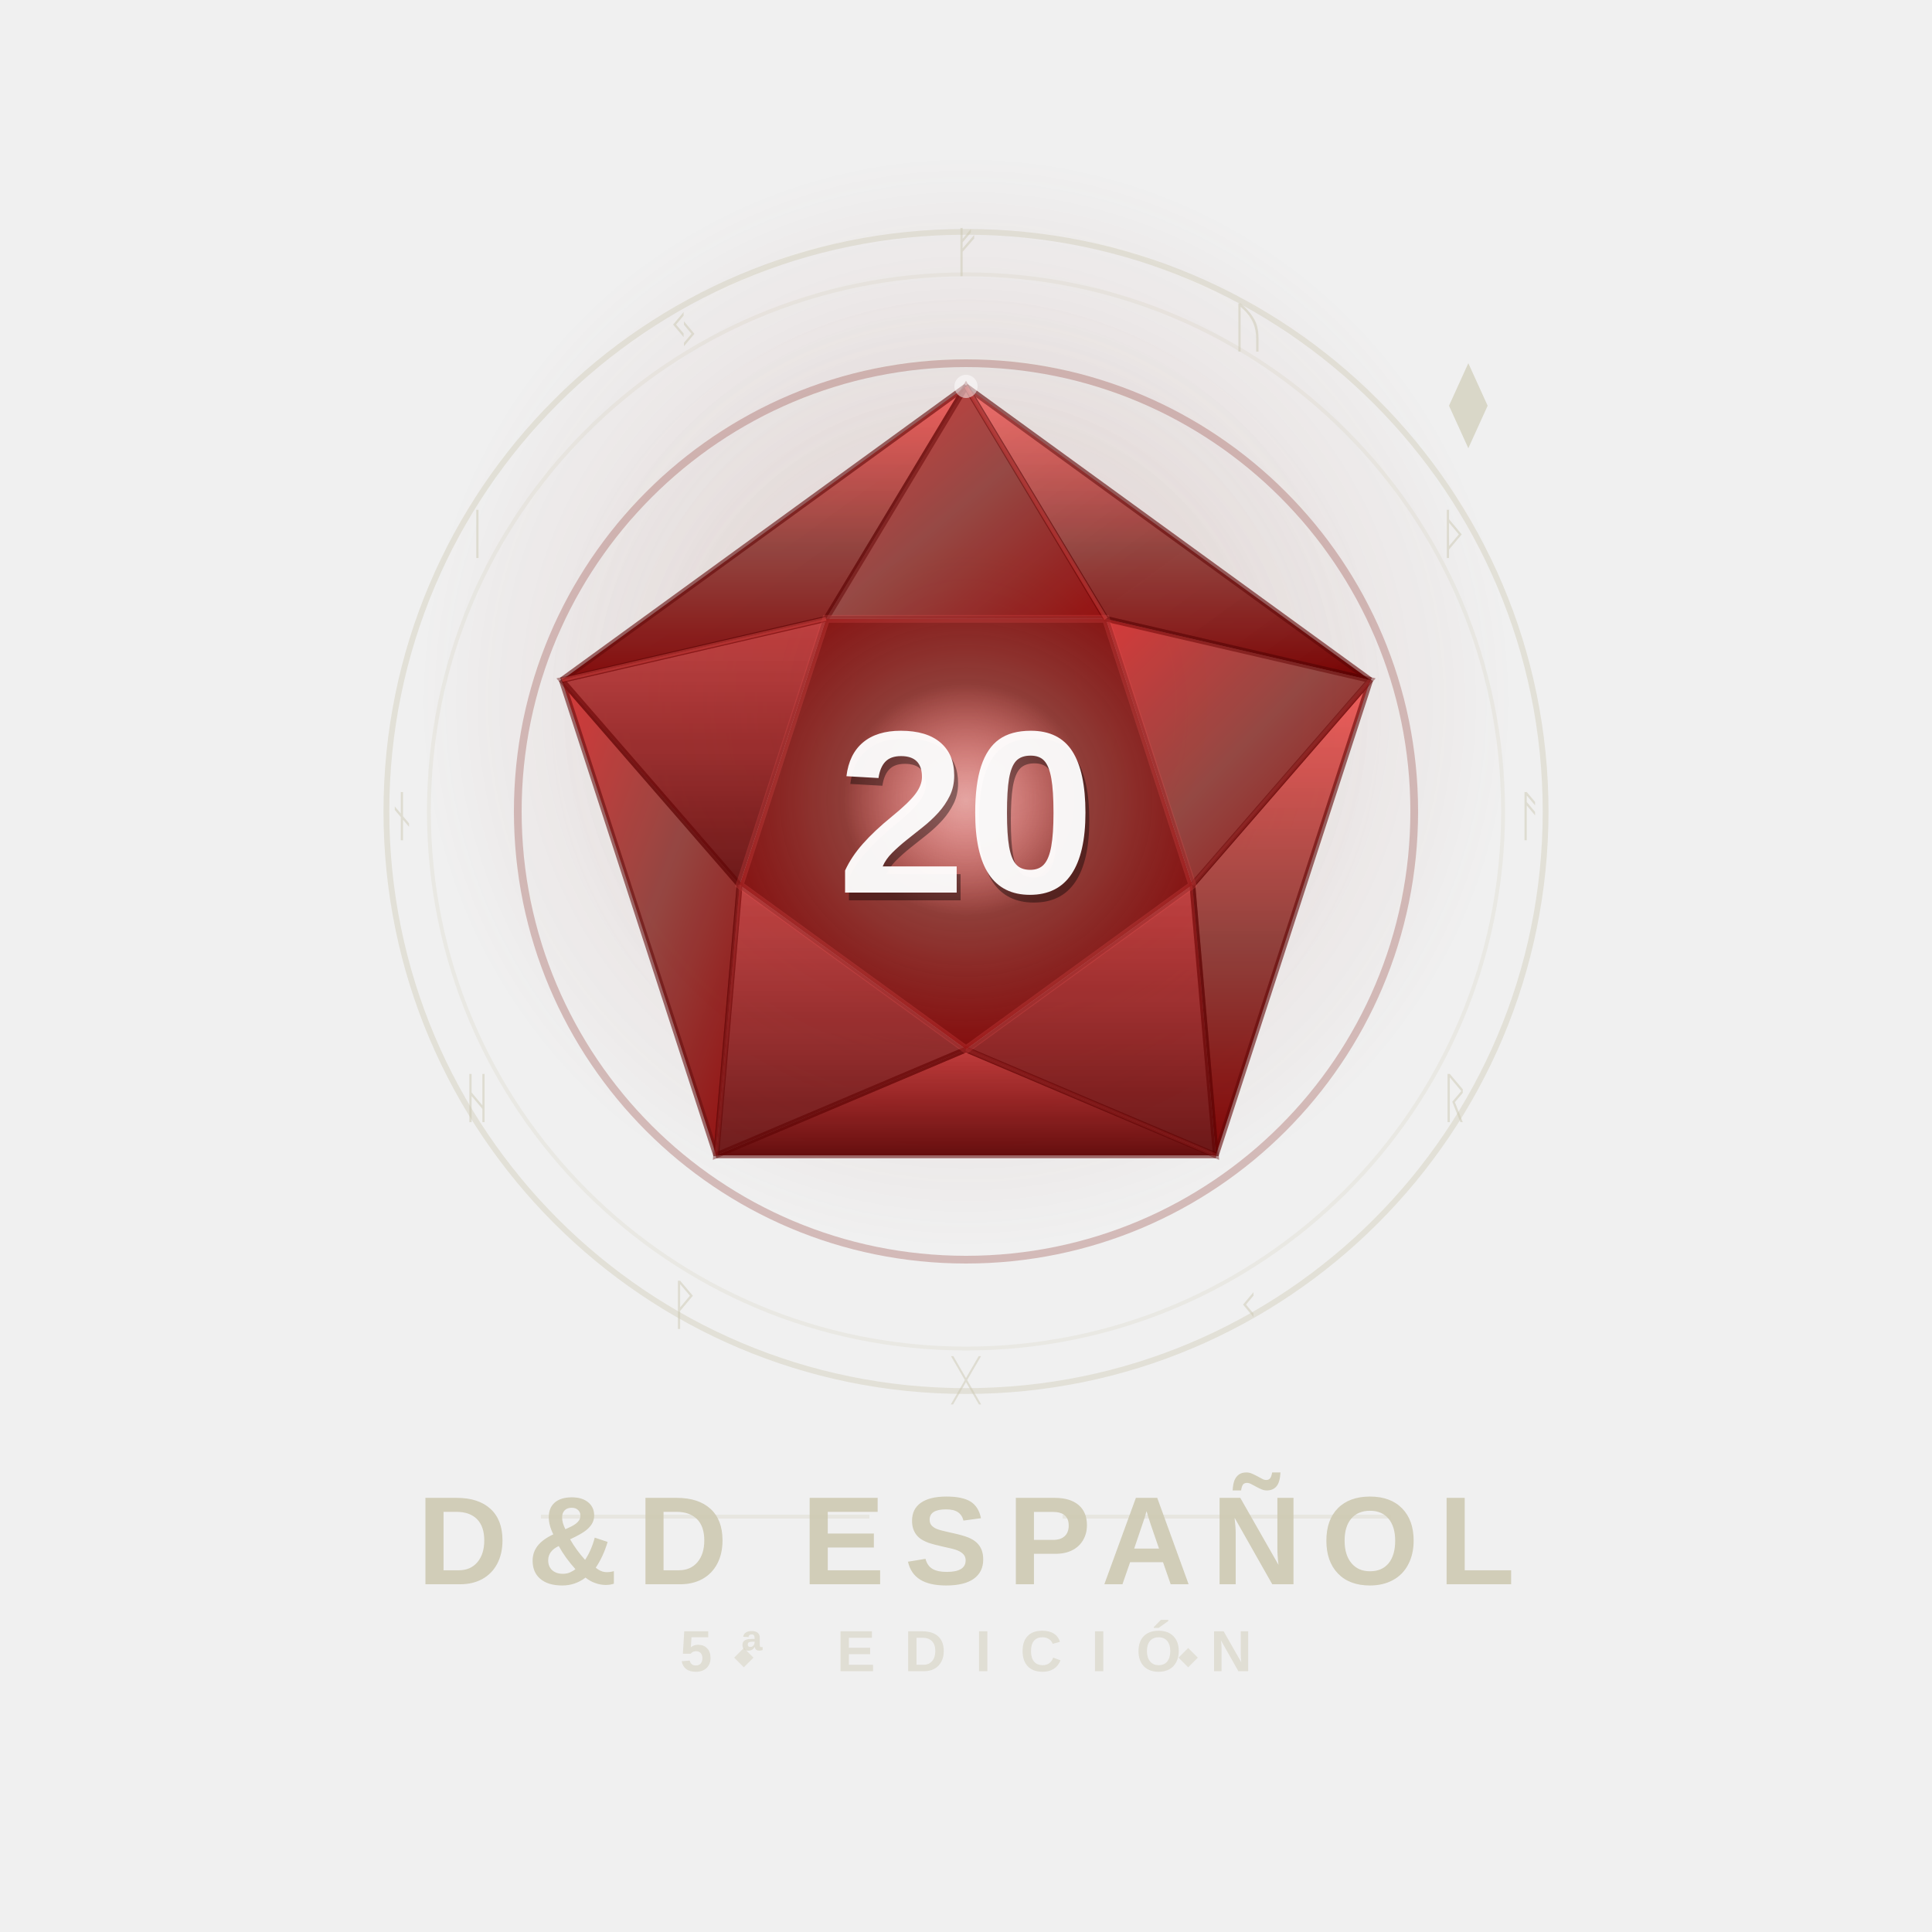
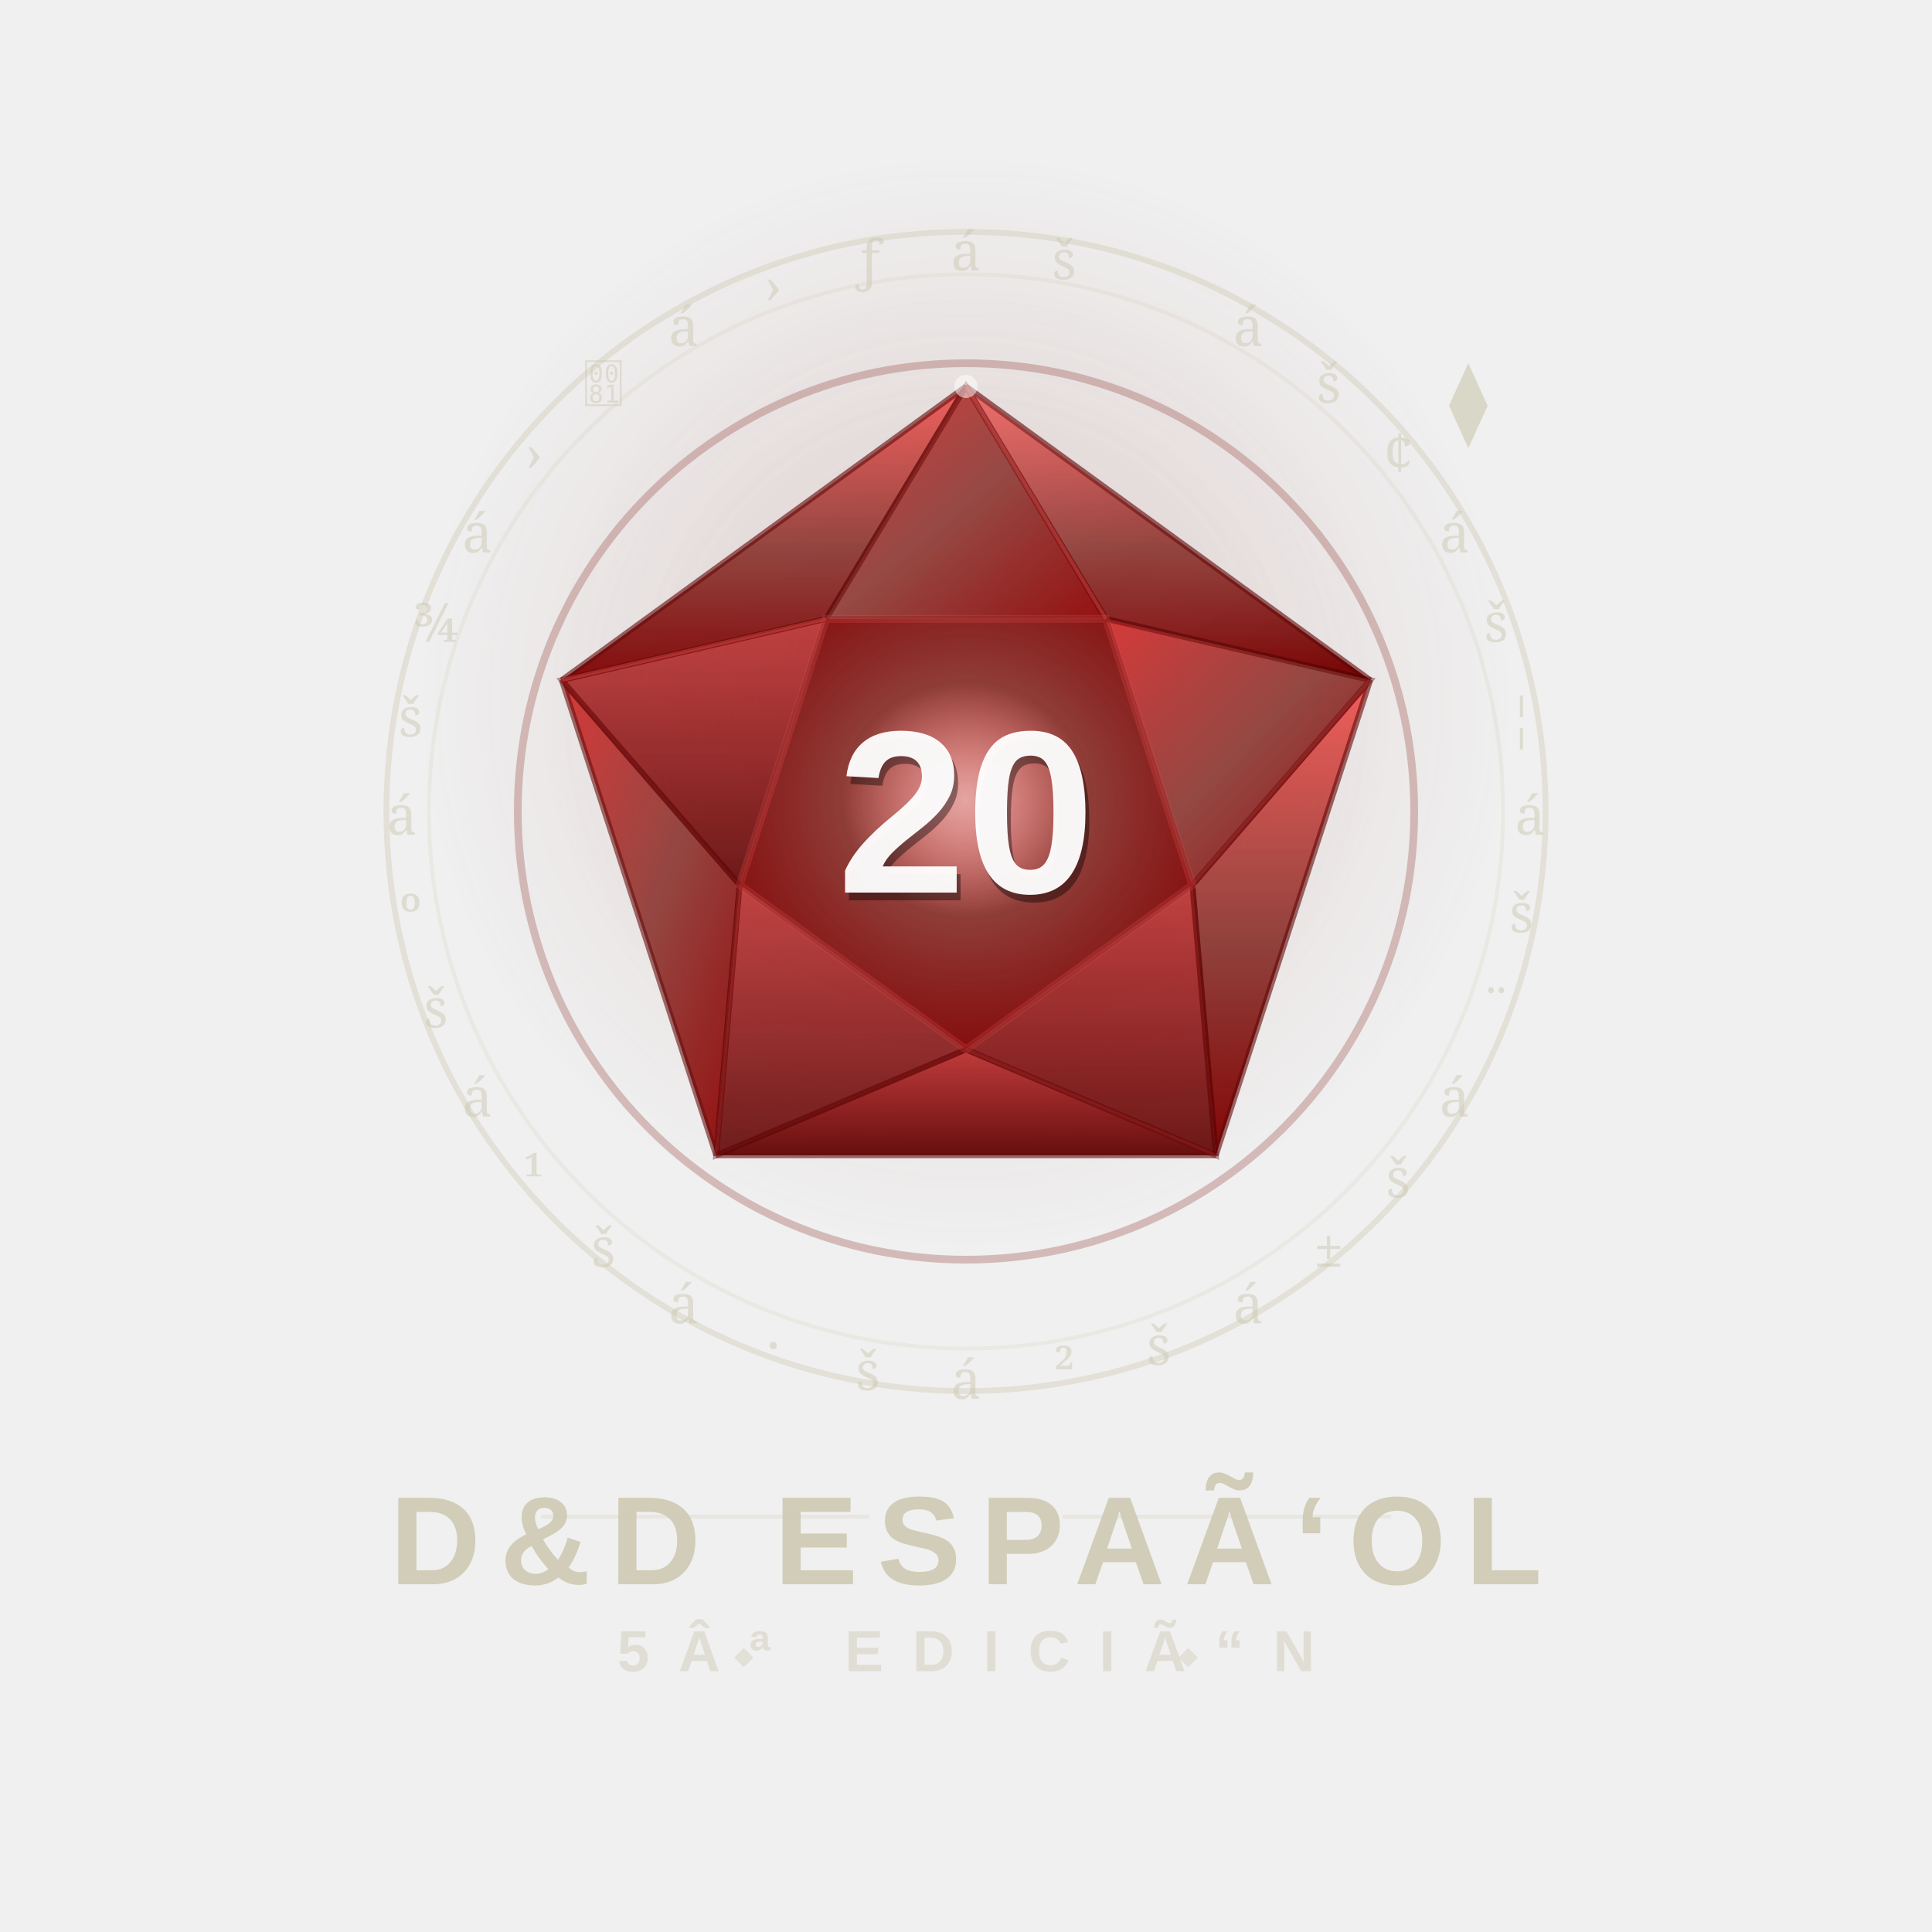
<svg xmlns="http://www.w3.org/2000/svg" width="512" height="512" viewBox="0 0 512 512">
  <defs>
    <radialGradient id="splashBg" cx="50%" cy="40%" r="70%">
      <stop offset="0%" stop-color="#272519" />
      <stop offset="100%" stop-color="#17160F" />
    </radialGradient>
    <linearGradient id="sFaceHL" x1="50%" y1="0%" x2="50%" y2="100%">
      <stop offset="0%" stop-color="#ef5350" stop-opacity="0.95" />
      <stop offset="55%" stop-color="#8f3d38" />
      <stop offset="100%" stop-color="#7f0000" />
    </linearGradient>
    <linearGradient id="sFaceMain" x1="0%" y1="0%" x2="100%" y2="100%">
      <stop offset="0%" stop-color="#d32f2f" />
      <stop offset="50%" stop-color="#8f3d38" />
      <stop offset="100%" stop-color="#8e0000" />
    </linearGradient>
    <linearGradient id="sFaceSH" x1="50%" y1="0%" x2="50%" y2="100%">
      <stop offset="0%" stop-color="#b71c1c" stop-opacity="0.9" />
      <stop offset="100%" stop-color="#5d0000" />
    </linearGradient>
    <radialGradient id="sCenterGrad" cx="50%" cy="42%" r="60%">
      <stop offset="0%" stop-color="#ef5350" stop-opacity="0.35" />
      <stop offset="45%" stop-color="#8f3d38" />
      <stop offset="100%" stop-color="#7f0000" stop-opacity="0.95" />
    </radialGradient>
    <linearGradient id="sEdgeShine" x1="0%" y1="0%" x2="100%" y2="100%">
      <stop offset="0%" stop-color="#ffffff" stop-opacity="0.28" />
      <stop offset="50%" stop-color="#ffffff" stop-opacity="0.06" />
      <stop offset="100%" stop-color="#000000" stop-opacity="0.18" />
    </linearGradient>
    <radialGradient id="sOuterGlow" cx="50%" cy="42%" r="40%">
      <stop offset="0%" stop-color="#8f3d38" stop-opacity="0.2" />
      <stop offset="100%" stop-color="#8f3d38" stop-opacity="0" />
    </radialGradient>
    <radialGradient id="sRuneGlow" cx="50%" cy="42%" r="35%">
      <stop offset="0%" stop-color="#CDC9B2" stop-opacity="0.12" />
      <stop offset="100%" stop-color="#CDC9B2" stop-opacity="0" />
    </radialGradient>
  </defs>
  <rect width="512" height="512" fill="transparent" />
  <circle cx="256" cy="215.04" r="179.2" fill="url(#sOuterGlow)" />
  <circle cx="256" cy="215.04" r="158.72" fill="url(#sRuneGlow)" />
  <circle cx="256" cy="215.04" r="153.6" fill="none" stroke="#CDC9B2" stroke-width="1.536" stroke-opacity="0.4" />
  <circle cx="256" cy="215.04" r="142.336" fill="none" stroke="#CDC9B2" stroke-width="1.024" stroke-opacity="0.2" />
-   <text x="256.0" y="71.7" text-anchor="middle" font-size="14.336" font-family="serif" fill="#CDC9B2" fill-opacity="0.5">ᚠ</text>
-   <text x="330.8" y="91.7" text-anchor="middle" font-size="14.336" font-family="serif" fill="#CDC9B2" fill-opacity="0.5">ᚢ</text>
-   <text x="385.5" y="146.4" text-anchor="middle" font-size="14.336" font-family="serif" fill="#CDC9B2" fill-opacity="0.5">ᚦ</text>
-   <text x="405.5" y="221.2" text-anchor="middle" font-size="14.336" font-family="serif" fill="#CDC9B2" fill-opacity="0.5">ᚨ</text>
-   <text x="385.5" y="295.9" text-anchor="middle" font-size="14.336" font-family="serif" fill="#CDC9B2" fill-opacity="0.5">ᚱ</text>
-   <text x="330.8" y="350.7" text-anchor="middle" font-size="14.336" font-family="serif" fill="#CDC9B2" fill-opacity="0.5">ᚲ</text>
-   <text x="256.0" y="370.7" text-anchor="middle" font-size="14.336" font-family="serif" fill="#CDC9B2" fill-opacity="0.5">ᚷ</text>
-   <text x="181.2" y="350.7" text-anchor="middle" font-size="14.336" font-family="serif" fill="#CDC9B2" fill-opacity="0.5">ᚹ</text>
-   <text x="126.5" y="295.9" text-anchor="middle" font-size="14.336" font-family="serif" fill="#CDC9B2" fill-opacity="0.5">ᚺ</text>
-   <text x="106.5" y="221.2" text-anchor="middle" font-size="14.336" font-family="serif" fill="#CDC9B2" fill-opacity="0.5">ᚾ</text>
-   <text x="126.5" y="146.4" text-anchor="middle" font-size="14.336" font-family="serif" fill="#CDC9B2" fill-opacity="0.5">ᛁ</text>
-   <text x="181.2" y="91.7" text-anchor="middle" font-size="14.336" font-family="serif" fill="#CDC9B2" fill-opacity="0.5">ᛃ</text>
+   <text x="256.0" y="71.7" text-anchor="middle" font-size="14.336" font-family="serif" fill="#CDC9B2" fill-opacity="0.5">á</text>
+   <text x="282.0" y="74.0" text-anchor="middle" font-size="14.336" font-family="serif" fill="#CDC9B2" fill-opacity="0.5">š</text>
+   <text x="307.1" y="80.7" text-anchor="middle" font-size="14.336" font-family="serif" fill="#CDC9B2" fill-opacity="0.5"> </text>
+   <text x="330.8" y="91.7" text-anchor="middle" font-size="14.336" font-family="serif" fill="#CDC9B2" fill-opacity="0.5">á</text>
+   <text x="352.1" y="106.7" text-anchor="middle" font-size="14.336" font-family="serif" fill="#CDC9B2" fill-opacity="0.5">š</text>
+   <text x="370.5" y="125.1" text-anchor="middle" font-size="14.336" font-family="serif" fill="#CDC9B2" fill-opacity="0.5">¢</text>
+   <text x="385.5" y="146.4" text-anchor="middle" font-size="14.336" font-family="serif" fill="#CDC9B2" fill-opacity="0.5">á</text>
+   <text x="396.5" y="170.1" text-anchor="middle" font-size="14.336" font-family="serif" fill="#CDC9B2" fill-opacity="0.5">š</text>
+   <text x="403.2" y="195.2" text-anchor="middle" font-size="14.336" font-family="serif" fill="#CDC9B2" fill-opacity="0.5">¦</text>
+   <text x="405.5" y="221.2" text-anchor="middle" font-size="14.336" font-family="serif" fill="#CDC9B2" fill-opacity="0.5">á</text>
+   <text x="403.2" y="247.1" text-anchor="middle" font-size="14.336" font-family="serif" fill="#CDC9B2" fill-opacity="0.5">š</text>
+   <text x="396.5" y="272.3" text-anchor="middle" font-size="14.336" font-family="serif" fill="#CDC9B2" fill-opacity="0.5">¨</text>
+   <text x="385.5" y="295.9" text-anchor="middle" font-size="14.336" font-family="serif" fill="#CDC9B2" fill-opacity="0.5">á</text>
+   <text x="370.5" y="317.3" text-anchor="middle" font-size="14.336" font-family="serif" fill="#CDC9B2" fill-opacity="0.5">š</text>
+   <text x="352.1" y="335.7" text-anchor="middle" font-size="14.336" font-family="serif" fill="#CDC9B2" fill-opacity="0.5">±</text>
+   <text x="330.8" y="350.7" text-anchor="middle" font-size="14.336" font-family="serif" fill="#CDC9B2" fill-opacity="0.5">á</text>
+   <text x="307.1" y="361.7" text-anchor="middle" font-size="14.336" font-family="serif" fill="#CDC9B2" fill-opacity="0.5">š</text>
+   <text x="282.0" y="368.4" text-anchor="middle" font-size="14.336" font-family="serif" fill="#CDC9B2" fill-opacity="0.5">²</text>
+   <text x="256.0" y="370.7" text-anchor="middle" font-size="14.336" font-family="serif" fill="#CDC9B2" fill-opacity="0.5">á</text>
+   <text x="230.0" y="368.4" text-anchor="middle" font-size="14.336" font-family="serif" fill="#CDC9B2" fill-opacity="0.5">š</text>
+   <text x="204.9" y="361.7" text-anchor="middle" font-size="14.336" font-family="serif" fill="#CDC9B2" fill-opacity="0.5">·</text>
+   <text x="181.2" y="350.7" text-anchor="middle" font-size="14.336" font-family="serif" fill="#CDC9B2" fill-opacity="0.5">á</text>
+   <text x="159.9" y="335.7" text-anchor="middle" font-size="14.336" font-family="serif" fill="#CDC9B2" fill-opacity="0.5">š</text>
+   <text x="141.5" y="317.3" text-anchor="middle" font-size="14.336" font-family="serif" fill="#CDC9B2" fill-opacity="0.5">¹</text>
+   <text x="126.5" y="295.9" text-anchor="middle" font-size="14.336" font-family="serif" fill="#CDC9B2" fill-opacity="0.5">á</text>
+   <text x="115.5" y="272.3" text-anchor="middle" font-size="14.336" font-family="serif" fill="#CDC9B2" fill-opacity="0.5">š</text>
+   <text x="108.8" y="247.1" text-anchor="middle" font-size="14.336" font-family="serif" fill="#CDC9B2" fill-opacity="0.5">º</text>
+   <text x="106.5" y="221.2" text-anchor="middle" font-size="14.336" font-family="serif" fill="#CDC9B2" fill-opacity="0.5">á</text>
+   <text x="108.8" y="195.2" text-anchor="middle" font-size="14.336" font-family="serif" fill="#CDC9B2" fill-opacity="0.5">š</text>
+   <text x="115.5" y="170.1" text-anchor="middle" font-size="14.336" font-family="serif" fill="#CDC9B2" fill-opacity="0.5">¾</text>
+   <text x="126.5" y="146.4" text-anchor="middle" font-size="14.336" font-family="serif" fill="#CDC9B2" fill-opacity="0.5">á</text>
+   <text x="141.5" y="125.1" text-anchor="middle" font-size="14.336" font-family="serif" fill="#CDC9B2" fill-opacity="0.5">›</text>
+   <text x="159.9" y="106.7" text-anchor="middle" font-size="14.336" font-family="serif" fill="#CDC9B2" fill-opacity="0.5"></text>
+   <text x="181.2" y="91.7" text-anchor="middle" font-size="14.336" font-family="serif" fill="#CDC9B2" fill-opacity="0.5">á</text>
+   <text x="204.9" y="80.7" text-anchor="middle" font-size="14.336" font-family="serif" fill="#CDC9B2" fill-opacity="0.5">›</text>
+   <text x="230.0" y="74.0" text-anchor="middle" font-size="14.336" font-family="serif" fill="#CDC9B2" fill-opacity="0.5">ƒ</text>
  <circle cx="256" cy="215.04" r="118.784" fill="none" stroke="#8f3d38" stroke-width="2.048" stroke-opacity="0.3" />
  <polygon points="256.00,102.40 363.13,180.23 293.08,164.01" fill="url(#sFaceHL)" stroke="#5d0000" stroke-width="1.536" stroke-opacity="0.6" opacity="0.99" />
  <polygon points="363.13,180.23 322.21,306.17 315.99,234.53" fill="url(#sFaceHL)" stroke="#5d0000" stroke-width="1.536" stroke-opacity="0.6" opacity="0.97" />
  <polygon points="322.21,306.17 189.79,306.17 256.00,278.12" fill="url(#sFaceSH)" stroke="#5d0000" stroke-width="1.536" stroke-opacity="0.6" opacity="0.94" />
  <polygon points="189.79,306.17 148.87,180.23 196.01,234.53" fill="url(#sFaceMain)" stroke="#5d0000" stroke-width="1.536" stroke-opacity="0.6" opacity="0.94" />
  <polygon points="148.87,180.23 256.00,102.40 218.92,164.01" fill="url(#sFaceHL)" stroke="#5d0000" stroke-width="1.536" stroke-opacity="0.6" opacity="0.97" />
  <polygon points="293.08,164.01 315.99,234.53 363.13,180.23" fill="url(#sFaceMain)" stroke="#5d0000" stroke-width="1.536" stroke-opacity="0.45" opacity="0.93" />
  <polygon points="315.99,234.53 256.00,278.12 322.21,306.17" fill="url(#sFaceSH)" stroke="#5d0000" stroke-width="1.536" stroke-opacity="0.45" opacity="0.90" />
  <polygon points="256.00,278.12 196.01,234.53 189.79,306.17" fill="url(#sFaceSH)" stroke="#5d0000" stroke-width="1.536" stroke-opacity="0.45" opacity="0.88" />
  <polygon points="196.01,234.53 218.92,164.01 148.87,180.23" fill="url(#sFaceSH)" stroke="#5d0000" stroke-width="1.536" stroke-opacity="0.45" opacity="0.89" />
  <polygon points="218.92,164.01 293.08,164.01 256.00,102.40" fill="url(#sFaceMain)" stroke="#5d0000" stroke-width="1.536" stroke-opacity="0.45" opacity="0.92" />
  <polygon points="293.08,164.01 315.99,234.53 256.00,278.12 196.01,234.53 218.92,164.01" fill="url(#sCenterGrad)" stroke="#ef5350" stroke-width="2.048" stroke-opacity="0.25" />
  <polygon points="256.00,102.40 363.13,180.23 293.08,164.01" fill="url(#sEdgeShine)" opacity="0.45" />
  <polygon points="148.87,180.23 256.00,102.40 218.92,164.01" fill="url(#sEdgeShine)" opacity="0.3" />
  <line x1="256.0" y1="102.4" x2="293.1" y2="164.0" stroke="#ef5350" stroke-width="1.024" stroke-opacity="0.4" />
  <line x1="363.1" y1="180.2" x2="316.0" y2="234.5" stroke="#ef5350" stroke-width="1.024" stroke-opacity="0.15" />
  <line x1="322.2" y1="306.2" x2="256.0" y2="278.1" stroke="#ef5350" stroke-width="1.024" stroke-opacity="0.15" />
  <line x1="189.8" y1="306.2" x2="196.0" y2="234.5" stroke="#ef5350" stroke-width="1.024" stroke-opacity="0.15" />
  <line x1="148.9" y1="180.2" x2="218.9" y2="164.0" stroke="#ef5350" stroke-width="1.024" stroke-opacity="0.4" />
  <text x="257.024" y="238.592" text-anchor="middle" font-size="61.44" font-weight="900" font-family="Arial, Helvetica, sans-serif" fill="#000000" fill-opacity="0.4">20</text>
  <text x="256" y="236.544" text-anchor="middle" font-size="61.44" font-weight="900" font-family="Arial, Helvetica, sans-serif" fill="#ffffff" fill-opacity="0.95">20</text>
  <circle cx="256.0" cy="102.4" r="3.072" fill="#ffffff" fill-opacity="0.5" />
-   <text x="256" y="419.84" text-anchor="middle" font-size="33.28" font-weight="900" font-family="Arial, Helvetica, sans-serif" fill="#CDC9B2" fill-opacity="0.9" letter-spacing="5.12">D&amp;D ESPAÑOL</text>
-   <text x="256" y="442.88" text-anchor="middle" font-size="15.36" font-weight="700" font-family="Arial, Helvetica, sans-serif" fill="#CDC9B2" fill-opacity="0.45" letter-spacing="7.68">5ª EDICIÓN</text>
+   <text x="256" y="419.84" text-anchor="middle" font-size="33.28" font-weight="900" font-family="Arial, Helvetica, sans-serif" fill="#CDC9B2" fill-opacity="0.9" letter-spacing="5.12">D&amp;D ESPAÃ‘OL</text>
+   <text x="256" y="442.88" text-anchor="middle" font-size="15.36" font-weight="700" font-family="Arial, Helvetica, sans-serif" fill="#CDC9B2" fill-opacity="0.45" letter-spacing="7.68">5Âª EDICIÃ“N</text>
  <line x1="143.36" y1="401.92" x2="230.4" y2="401.92" stroke="#CDC9B2" stroke-width="1.024" stroke-opacity="0.25" />
  <line x1="281.6" y1="401.92" x2="368.64" y2="401.92" stroke="#CDC9B2" stroke-width="1.024" stroke-opacity="0.25" />
  <polygon points="194.56,439.296 197.12,436.736 199.68,439.296 197.12,441.856" fill="#CDC9B2" fill-opacity="0.4" />
  <polygon points="317.44,439.296 314.88,436.736 312.32,439.296 314.88,441.856" fill="#CDC9B2" fill-opacity="0.4" />
  <polygon points="384,107.52 389.12,96.256 394.24,107.52 389.12,118.784" fill="#CDC9B2" fill-opacity="0.65" />
</svg>
